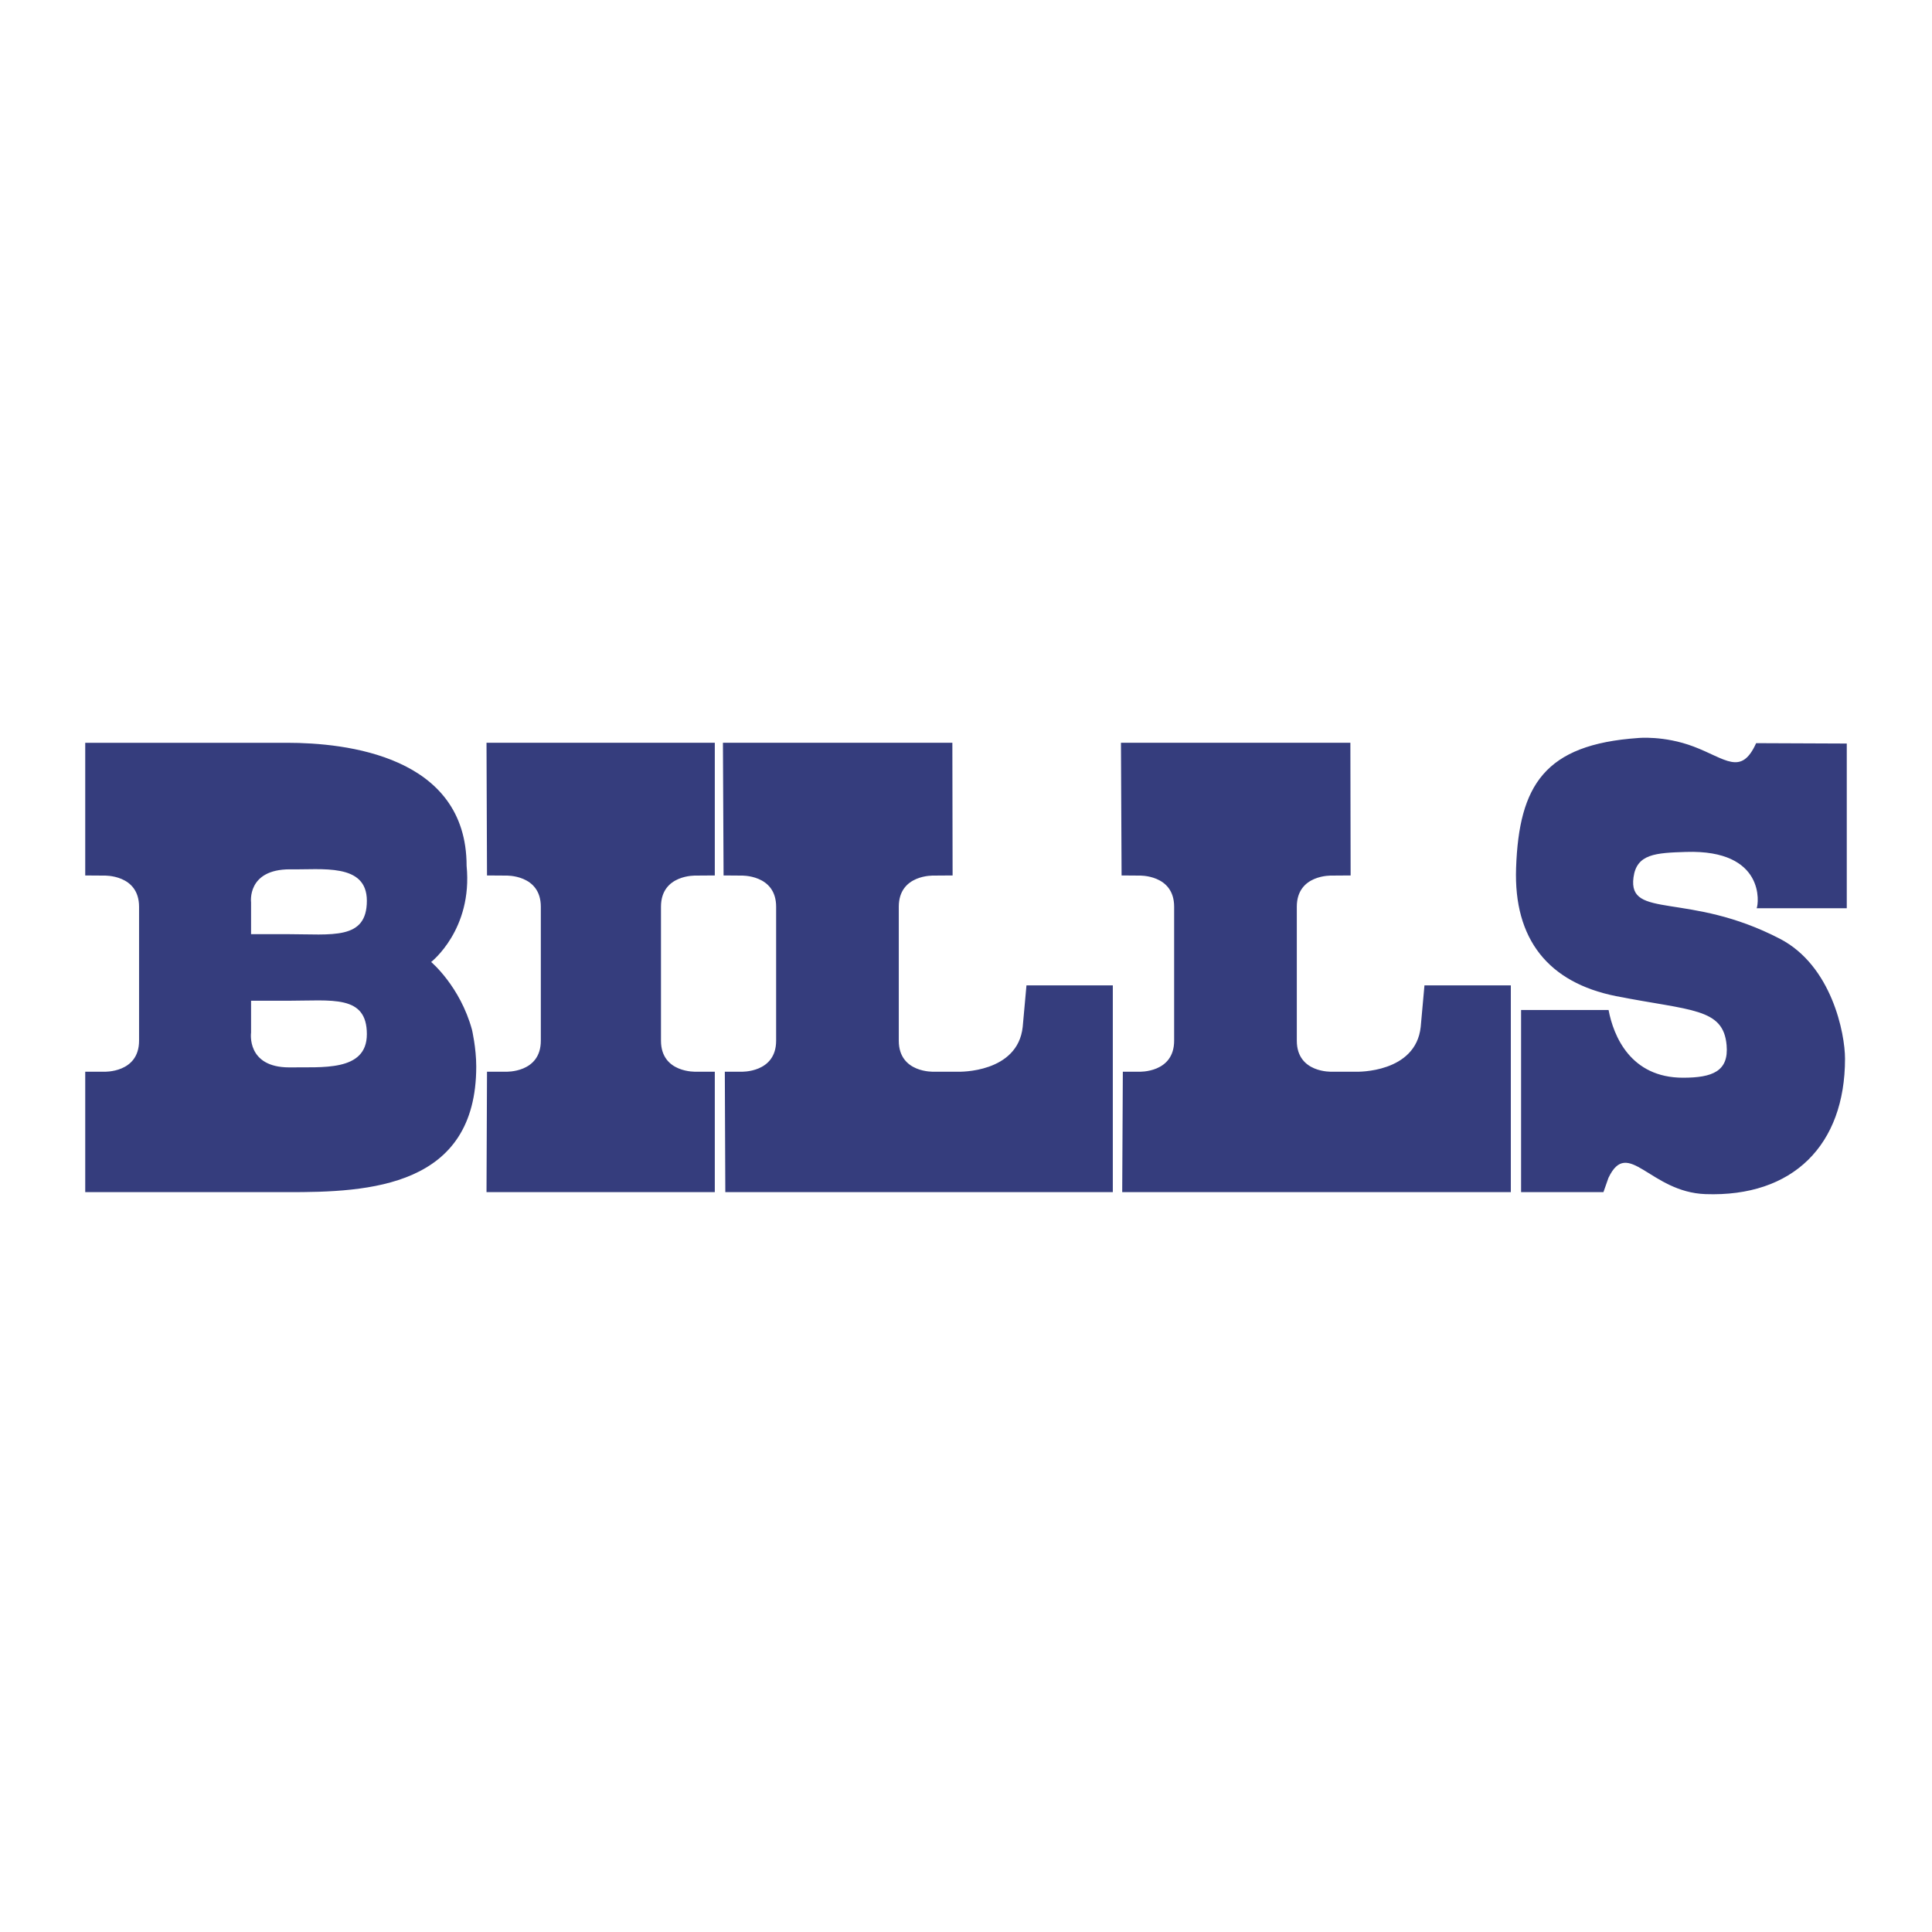
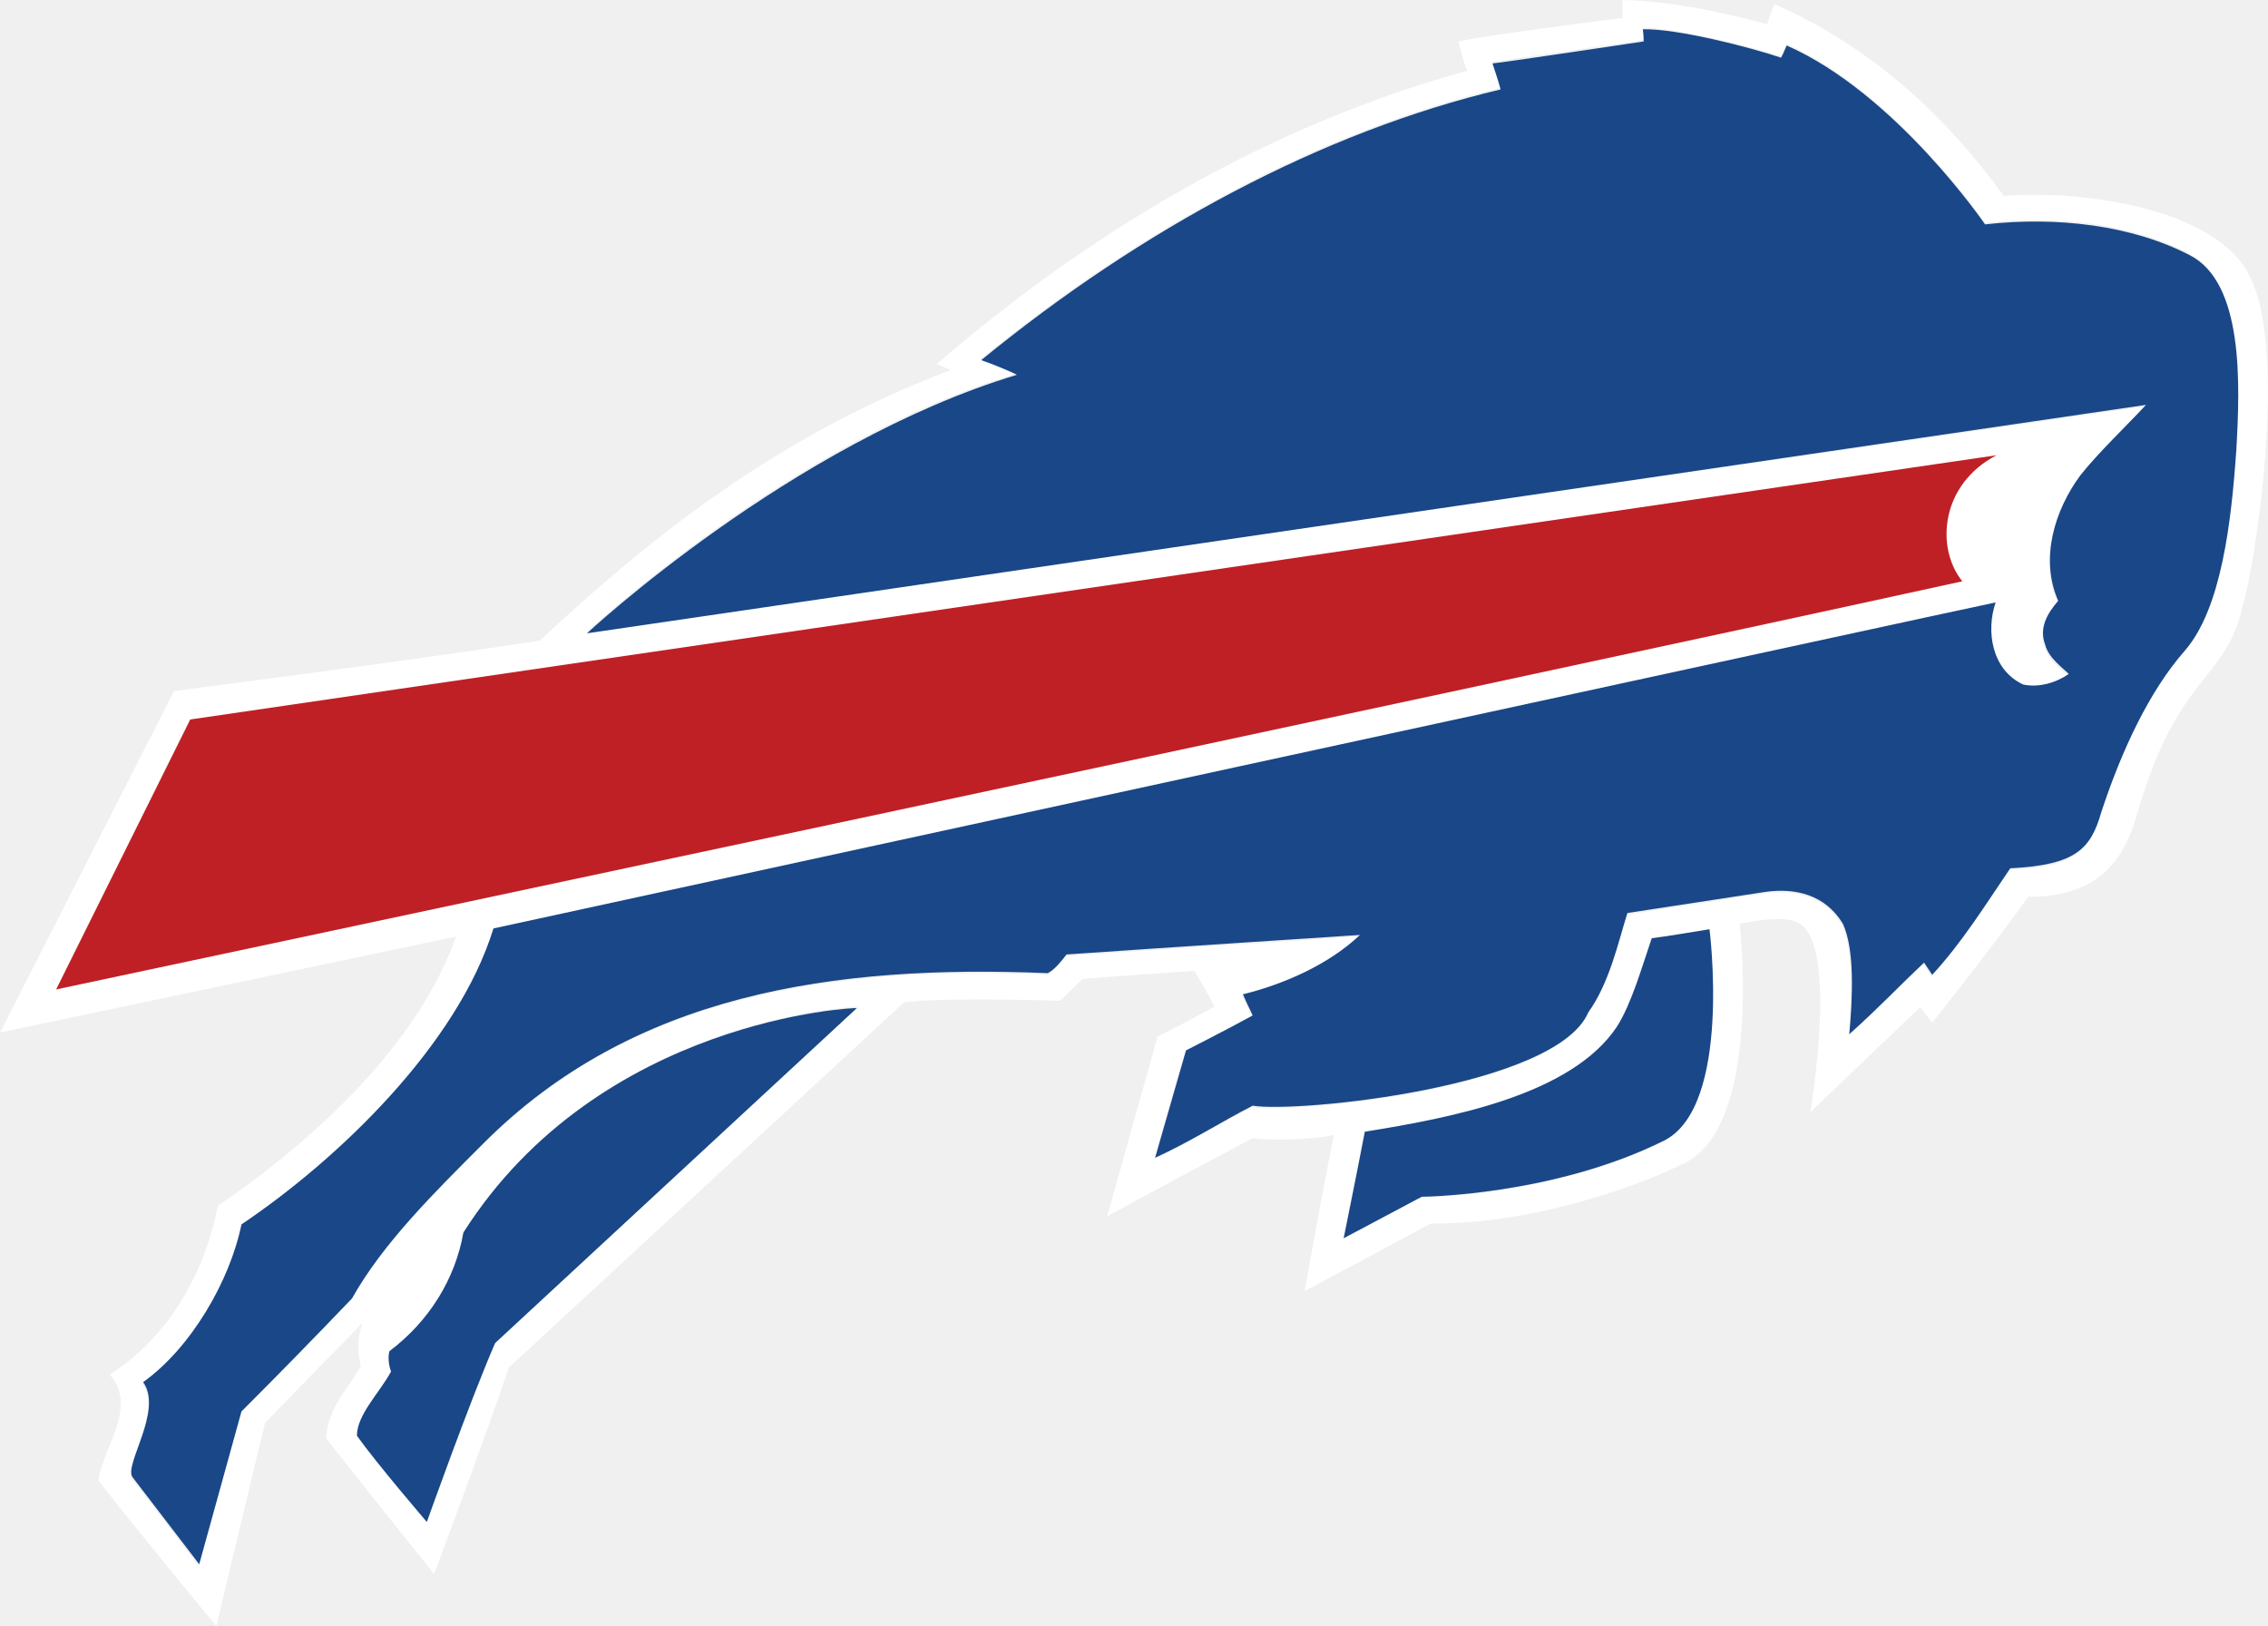
- <svg xmlns="http://www.w3.org/2000/svg" width="2500" height="2500" viewBox="0 0 192.756 192.756">
-   <g fill-rule="evenodd" clip-rule="evenodd">
-     <path fill="#fff" d="M0 0h192.756v192.756H0V0z" />
-     <path d="M184.252 90.616V74.183l-9.041-.038c-1.498 3.309-3.043 1.544-6.244.337-2.963-1.118-5.543-.849-5.543-.849-9.305.649-11.873 4.701-12.164 12.962-.25 7.118 3.223 11.438 9.965 12.788 7.492 1.473 10.711 1.164 11.039 4.895.23 2.605-1.416 3.246-4.346 3.246-5.244 0-6.941-4.17-7.43-6.754h-8.729v18.168h8.217l.5-1.424c1.947-4.082 4.137 1.426 9.678 1.623 8.729.312 13.924-4.895 13.924-13.51 0-2.498-1.311-9.273-6.494-11.964-9.115-4.732-15.172-1.898-14.611-6.119.314-2.352 2.199-2.452 5.246-2.547 7.943-.25 7.248 5.194 7.043 5.619h8.99zM69.443 106.926s-3.497.148-3.497-3.098V90.466c0-3.247 3.497-3.109 3.497-3.109l1.873-.013V74.108H48.539l.05 13.236 1.873.013s3.496-.137 3.496 3.109v13.362c0 3.246-3.496 3.098-3.496 3.098h-1.873l-.05 12.012h22.777v-12.012h-1.873zM102.035 102.455c-.5 4.619-6.369 4.471-6.369 4.471h-2.498s-3.496.148-3.496-3.098V90.466c0-3.247 3.496-3.109 3.496-3.109l1.873-.013-.024-13.236h-22.89l.063 13.236 1.748.013s3.497-.137 3.497 3.109v13.362c0 3.246-3.497 3.098-3.497 3.098h-1.623l.05 12.012h38.661V98.309h-8.615l-.376 4.146zM141.744 102.455c-.498 4.619-6.367 4.471-6.367 4.471h-2.498s-3.496.148-3.496-3.098V90.466c0-3.247 3.496-3.109 3.496-3.109l1.873-.013-.025-13.236h-22.889l.062 13.236 1.748.013s3.496-.137 3.496 3.109v13.362c0 3.246-3.496 3.098-3.496 3.098h-1.623l-.062 12.012h38.773V98.309h-8.617l-.375 4.146zM43.016 95.977s4.161-3.225 3.537-9.593c0-10.989-12.075-12.275-17.894-12.275H8.504v13.236l1.874.013s3.496-.137 3.496 3.109v13.362c0 3.246-3.496 3.098-3.496 3.098H8.504v12.012h20.105c8.292.033 18.906-.523 18.906-12.537 0-1.842-.424-3.664-.424-3.664-1.188-4.342-4.075-6.761-4.075-6.761zM28.86 106.494c-4.308 0-3.811-3.477-3.811-3.477v-3.172h3.622c4.462 0 7.93-.621 7.93 3.334 0 3.796-4.568 3.253-7.741 3.315zm-.189-13.293h-3.622v-3.172s-.437-3.296 3.872-3.296c3.171.062 7.68-.663 7.68 3.134 0 3.955-3.468 3.334-7.93 3.334z" fill="#353d7d" />
-   </g>
+ <svg xmlns="http://www.w3.org/2000/svg" id="BUFFALO_BILLS" viewBox="0 0 279 200" width="2500" height="1792">
+   <style>.st0{fill:#fff}.st1{fill:#bf2026}.st2{fill:#194787}</style>
+   <path class="st0" d="M276.5 33.5c-4.1-7.5-19.2-10.2-30-9.4-7-9.7-16.2-18.3-28.2-23.6-.3.7-.7 1.7-.9 2.5-3.5-1-11.3-2.9-17.8-3v2.2c-7 .9-16.9 2.2-20.2 2.9.5 1.7.6 2.5 1.1 3.6-23.9 6.6-45.7 19.2-65.3 36.1.9.3 1.4.6 1.8.7-21.4 8.1-37 20.6-50.6 33.3-16.1 2.5-45 6.2-45 6.2L0 127l56.1-11.8c-4.7 13.3-17.5 25.1-29.3 33.1-1.6 8.1-5.8 15.9-13.3 20.8 3.5 3.9-.8 8.8-1.4 13 4.8 6.2 14.5 17.9 14.5 17.9l6-25 12-12.3c-.8 2.1-.5 4.4-.2 5.3-1.1 2.2-4.1 5-4.3 8.9 4.6 5.9 13.3 16.7 13.3 16.7s6.3-16.8 9.2-25.4l48.6-44.9c3.7-.5 12.7-.4 19.2-.2l2.8-2.7 13.7-1c1.1 1.8 1.8 3 2.5 4.4-2.5 1.4-4.6 2.5-7 3.7l-6.2 22.1s11.8-6.4 17.9-9.6c2.2.3 7.4.2 10-.4-1.3 6.2-3.6 19.2-3.6 19.2s10.5-5.6 15.5-8.3c13.5.1 27-5.3 30.7-7.2 10.3-4.1 7.3-29.7 7.3-29.7 2.1-.3 4.7-.9 6.7-.3 5.8 1.5 2 23.5 2 23.5l13.5-12.9 1.5 1.9s8.1-10.2 11.8-15.5c9.9.1 12.3-6.2 13.5-10.5 5-17.1 10.8-15.9 12.9-25.3 1.3-3.8 5.9-31.9.6-41zM6.9 121.7l16.4-33.2L245.6 56c-6.9 3.6-7.5 11.4-4.2 15.5C183 84.3 6.9 121.7 6.9 121.7zM61 165.1c-3.1 7.1-8.4 22-8.4 22s-6.1-7.1-8.6-10.6c0-2.6 2.8-5.3 4.2-7.9-.3-.8-.3-1.8-.2-2.5 4.9-3.6 8.1-8.8 9.1-14.6 16.8-26.4 48.5-27.7 48.5-27.7L61 165.1zm143.6-24.7c-13.7 6.8-29.8 6.9-29.8 6.9l-9.6 5.1s1.9-8.9 2.6-13.1c10.5-1.8 25.4-4.5 31-12.9 1.8-2.7 3.1-7.3 4.3-10.9 2.4-.3 4.5-.7 7-1.1.1 0 2.9 21.8-5.5 26zM275 55.7c-.6 8.7-1.8 19.4-6.3 24.5-4.4 5-7.8 12.3-10.3 19.9-1.3 4.5-3.1 6.6-11.2 6.9-3 4.4-6 9.1-9.6 13.1l-1-1.5c-3.6 3.4-5.4 5.3-9.2 8.8.4-4.4.6-10.5-.8-13.6-2.2-3.6-5.8-4.4-9.5-3.9l-17 2.6c-1.1 3.6-2.2 8.6-4.8 12.2-3.9 9.1-35.6 12.3-41.3 11.5-4 2-7.9 4.5-12 6.4 1.1-4.3 3.8-13.2 3.8-13.2s5.6-2.8 8.2-4.3c-.4-.9-.6-1.3-1.2-2.6 4.9-1.2 10.5-3.6 14.4-7.3 0 0-24.6 1.6-36.1 2.4-.7.9-1.4 1.7-2.3 2.3-26.3-1.1-51.1 2.4-69.5 21-5.9 5.9-12.3 12.3-16.1 19-4.7 4.9-8.7 9-13.6 13.9l-5.2 18.8-8.2-10.7c-1.1-1.5 3.8-8.2 1.3-11.7 5.9-4.2 10.7-12.5 12.1-19.4 11.9-8 26.7-22.2 31-36.4 0 0 182.2-39.6 184.8-40.1-1.2 3.5-.5 8.2 3.4 10.1 1.9.4 4-.2 5.6-1.3-.9-.8-2.5-1.9-2.9-3.6-.8-2.1.3-3.9 1.6-5.4-2.3-5.2-.4-11.2 2.7-15.4 2.2-2.9 5.6-6.1 8.1-8.7L72.2 77.7s25.1-23.5 52.9-31.8c-.8-.4-2.9-1.2-4.4-1.8 19.8-16.2 42-28.1 63.9-33.3-.3-1.1-.6-1.9-1-3.2.7-.1 18.6-2.7 18.6-2.7-.1-.6 0-.6-.1-1.5 4.4 0 13.5 2.4 17 3.5.2-.5.5-1.2.7-1.5 13.4 6 24.4 22 24.4 22 8.8-1 18.1.1 25.2 3.8 6.6 3.6 6.2 15.9 5.6 24.5z" />
+   <path class="st1" d="M245.6 56L23.4 88.5 6.9 121.7S183 84.3 241.4 71.5c-3.3-4.1-2.7-11.9 4.2-15.5z" />
+   <path class="st2" d="M269.4 31.4c-7.1-3.7-16.4-4.8-25.2-3.8 0 0-11-16.1-24.4-22-.2.4-.4 1-.7 1.5-3.5-1.2-12.7-3.6-17-3.5.1.8.1.9.1 1.5 0 0-18 2.7-18.6 2.7.4 1.2.7 2.1 1 3.2-21.9 5.2-44.1 17.1-63.9 33.3 1.5.5 3.6 1.4 4.4 1.8-27.8 8.4-52.9 31.8-52.9 31.8L264 49.8c-2.4 2.6-5.9 5.9-8.1 8.7-3.1 4.2-5 10.2-2.7 15.4-1.3 1.5-2.4 3.3-1.6 5.4.4 1.6 2.1 2.8 2.9 3.6-1.6 1.1-3.7 1.7-5.6 1.3-3.9-1.8-4.6-6.6-3.4-10.1-2.6.5-184.8 40.1-184.8 40.1-4.4 14.3-19.1 28.4-31 36.4-1.4 6.9-6.2 15.2-12.1 19.4 2.5 3.5-2.4 10.2-1.3 11.7l8.2 10.7 5.2-18.8c4.9-4.9 8.9-9 13.6-13.9 3.8-6.8 10.2-13.1 16.1-19 18.4-18.5 43.2-22.1 69.5-21 .9-.5 1.6-1.4 2.3-2.3 11.5-.8 36.1-2.4 36.1-2.4-3.9 3.7-9.5 6.1-14.4 7.3.6 1.4.8 1.7 1.2 2.6-2.7 1.5-8.2 4.3-8.2 4.3s-2.6 9-3.8 13.2c4.2-1.9 8.1-4.4 12-6.4 5.7.9 37.4-2.3 41.3-11.5 2.6-3.6 3.7-8.7 4.8-12.2l17-2.6c3.6-.5 7.3.3 9.5 3.9 1.5 3.2 1.2 9.2.8 13.6 3.8-3.4 5.6-5.4 9.2-8.8l1 1.5c3.7-4 6.6-8.7 9.6-13.1 8.1-.4 9.9-2.4 11.2-6.9 2.5-7.6 5.9-14.9 10.3-19.9 4.5-5.2 5.7-15.9 6.3-24.5.5-8.4.9-20.7-5.7-24.1z" />
+   <path class="st2" d="M203.2 115.4c-1.2 3.5-2.5 8.1-4.3 10.9-5.6 8.4-20.4 11.2-31 12.9-.8 4.2-2.6 13.1-2.6 13.1l9.6-5.1s16.1-.1 29.8-6.9c8.4-4.2 5.6-26 5.6-26-2.6.4-4.7.8-7.1 1.1zM57 151.6c-1 5.7-4.2 10.9-9.1 14.6-.2.7-.1 1.7.2 2.5-1.4 2.6-4.2 5.3-4.2 7.9 2.5 3.5 8.6 10.6 8.6 10.6s5.3-14.9 8.4-22l44.5-41.2c.1-.1-31.6 1.2-48.4 27.6z" />
</svg>
